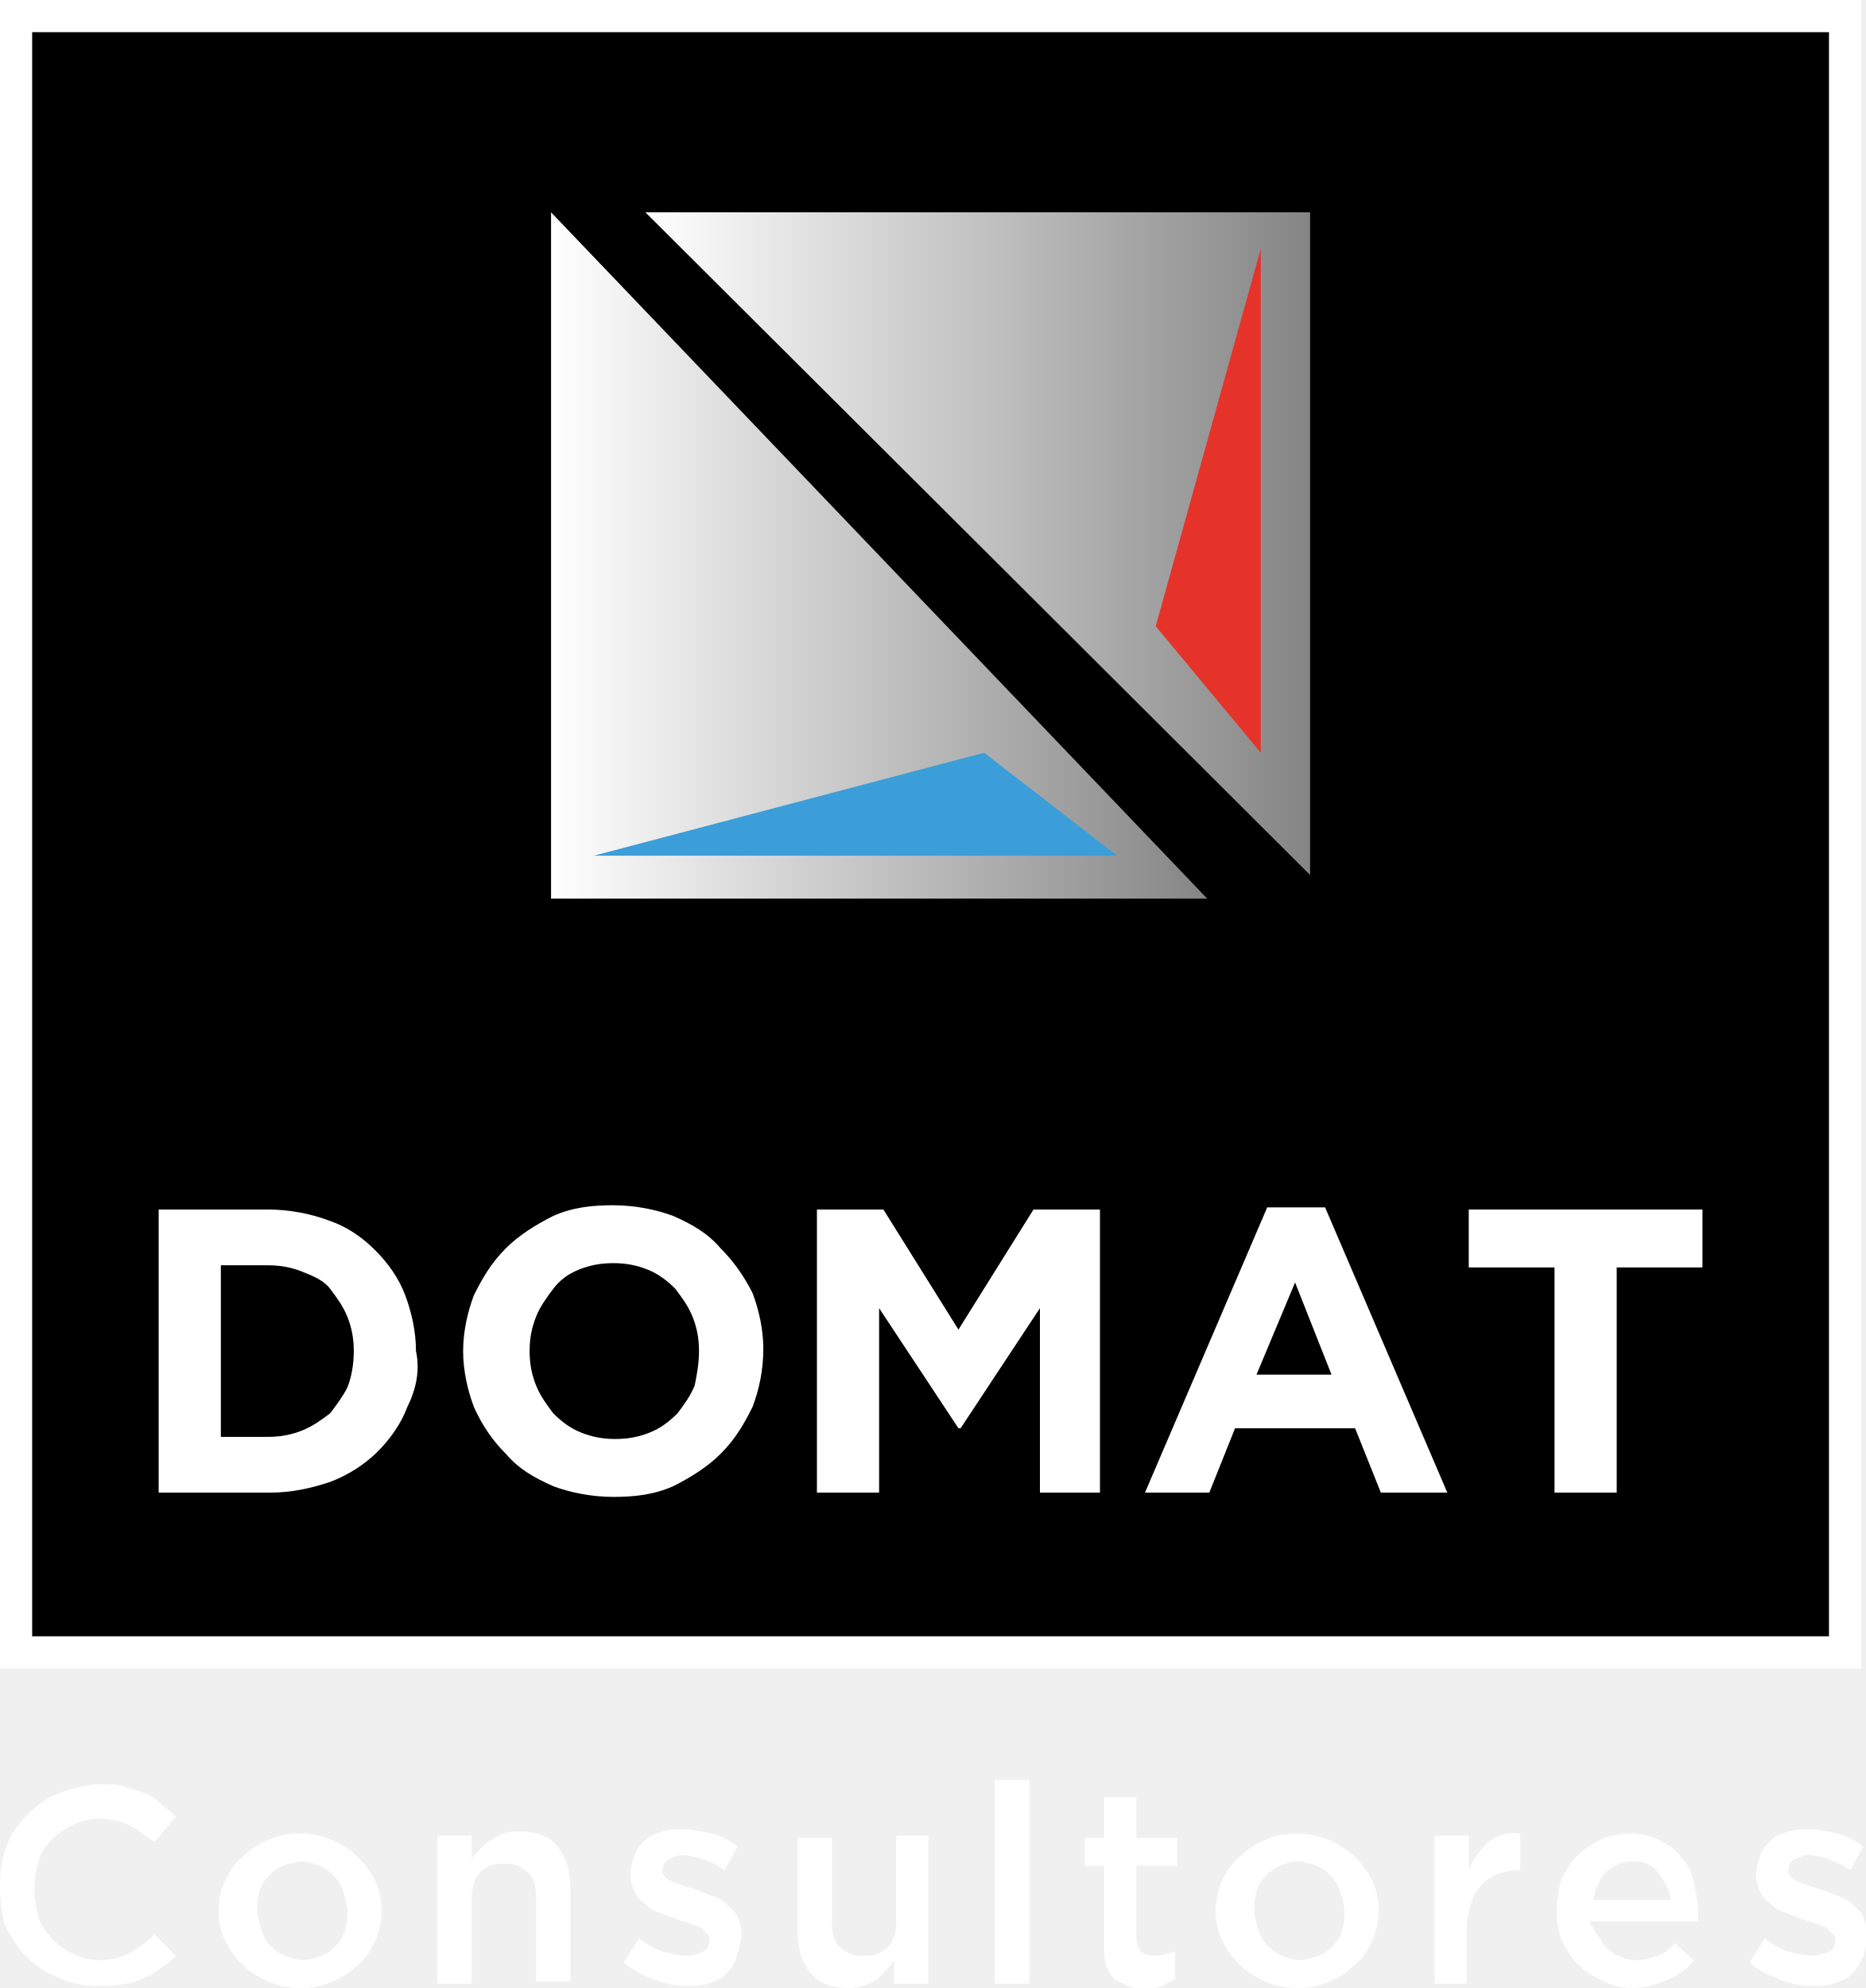
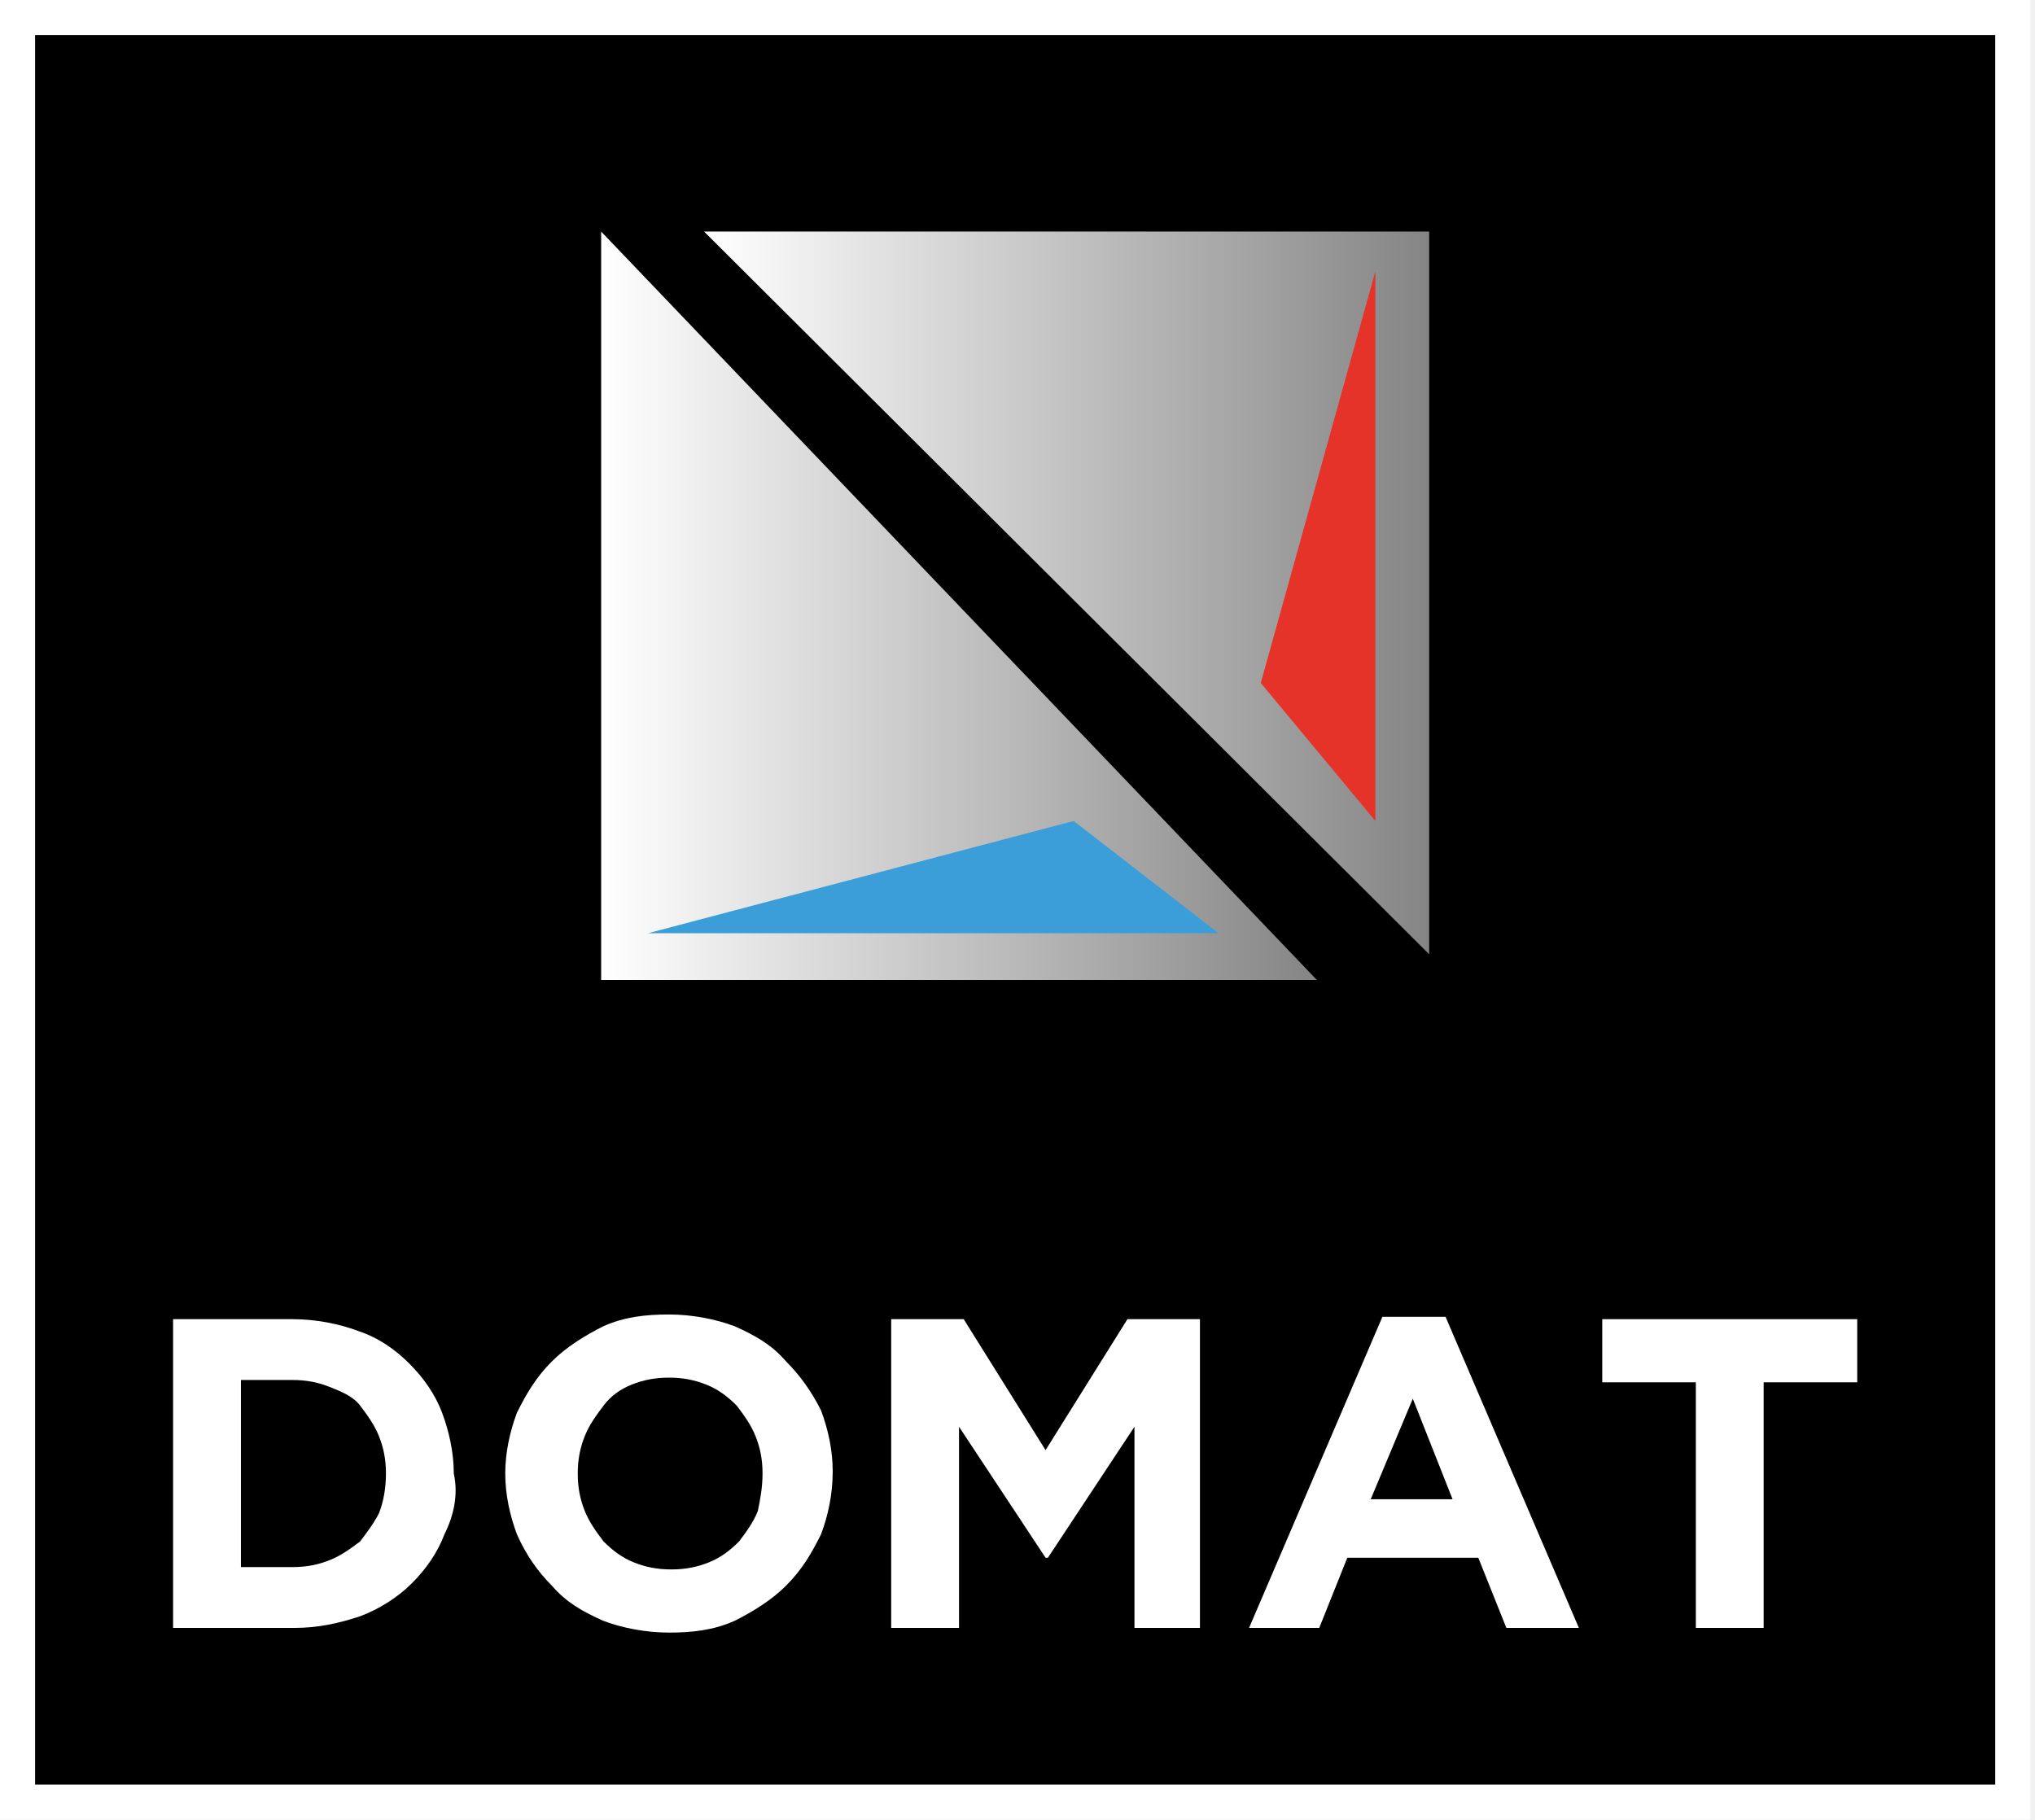
- <svg xmlns="http://www.w3.org/2000/svg" version="1.2" baseProfile="tiny" id="Capa_1" x="0px" y="0px" viewBox="0 0 87 92.7" overflow="visible" xml:space="preserve">
+ <svg xmlns="http://www.w3.org/2000/svg" version="1.1" id="Capa_1" x="0px" y="0px" viewBox="0 0 87 77.8" style="enable-background:new 0 0 87 77.8;" xml:space="preserve">
+   <style type="text/css">
+ 	.st0{fill:#FFFFFF;}
+ 	.st1{fill:url(#SVGID_1_);}
+ 	.st2{fill:url(#SVGID_00000115502338961351048130000002888393657169236117_);}
+ 	.st3{fill:#E6332A;}
+ 	.st4{fill:#3B9ED8;}
+ </style>
  <g>
-     <g>
-       <path fill="#FFFFFF" d="M7.6,91.7c-0.3,0.2-0.5,0.4-0.8,0.5c-0.3,0.1-0.6,0.3-1,0.3c-0.4,0.1-0.7,0.1-1.2,0.1    c-0.7,0-1.3-0.1-1.9-0.4c-0.6-0.2-1.1-0.6-1.5-1c-0.4-0.4-0.7-0.9-1-1.5C0.1,89.2,0,88.6,0,87.9c0-0.7,0.1-1.3,0.3-1.8    c0.2-0.6,0.6-1.1,1-1.5c0.4-0.4,0.9-0.8,1.5-1c0.6-0.2,1.2-0.4,1.9-0.4c0.4,0,0.8,0,1.1,0.1c0.3,0.1,0.7,0.2,0.9,0.3    c0.3,0.1,0.6,0.3,0.8,0.5c0.2,0.2,0.5,0.4,0.7,0.6l-1,1.2c-0.4-0.3-0.8-0.6-1.2-0.8c-0.4-0.2-0.9-0.3-1.4-0.3    c-0.4,0-0.8,0.1-1.2,0.3c-0.4,0.2-0.7,0.4-1,0.7c-0.3,0.3-0.5,0.6-0.6,1c-0.1,0.4-0.2,0.8-0.2,1.3c0,0.5,0.1,0.9,0.2,1.3    c0.1,0.4,0.4,0.7,0.6,1c0.3,0.3,0.6,0.5,1,0.7c0.4,0.2,0.8,0.3,1.2,0.3c0.6,0,1-0.1,1.4-0.3c0.4-0.2,0.8-0.5,1.2-0.9l1,1    C8.1,91.3,7.9,91.5,7.6,91.7z" />
-       <path fill="#FFFFFF" d="M17.5,90.5c-0.2,0.4-0.4,0.8-0.8,1.1c-0.3,0.3-0.7,0.6-1.2,0.8c-0.5,0.2-0.9,0.3-1.5,0.3    c-0.5,0-1-0.1-1.5-0.3c-0.4-0.2-0.8-0.4-1.2-0.8c-0.3-0.3-0.6-0.7-0.8-1.1c-0.2-0.4-0.3-0.9-0.3-1.4c0-0.5,0.1-1,0.3-1.4    c0.2-0.4,0.4-0.8,0.8-1.1c0.3-0.3,0.7-0.6,1.2-0.8c0.4-0.2,0.9-0.3,1.5-0.3s1,0.1,1.5,0.3c0.4,0.2,0.8,0.4,1.2,0.8    c0.3,0.3,0.6,0.7,0.8,1.1c0.2,0.4,0.3,0.9,0.3,1.4C17.8,89.6,17.7,90,17.5,90.5z M16,88.2c-0.1-0.3-0.2-0.5-0.4-0.7    c-0.2-0.2-0.4-0.4-0.7-0.5c-0.3-0.1-0.5-0.2-0.8-0.2c-0.3,0-0.6,0.1-0.9,0.2c-0.3,0.1-0.5,0.3-0.7,0.5c-0.2,0.2-0.3,0.4-0.4,0.7    C12,88.5,12,88.8,12,89.1c0,0.3,0.1,0.6,0.2,0.9c0.1,0.3,0.2,0.5,0.4,0.7c0.2,0.2,0.4,0.4,0.7,0.5c0.3,0.1,0.5,0.2,0.8,0.2    c0.3,0,0.6-0.1,0.9-0.2c0.3-0.1,0.5-0.3,0.7-0.5c0.2-0.2,0.3-0.4,0.4-0.7c0.1-0.3,0.1-0.6,0.1-0.9C16.2,88.8,16.1,88.5,16,88.2z" />
-       <path fill="#FFFFFF" d="M22,92.5h-1.6v-6.9H22v1.1c0.1-0.2,0.2-0.3,0.4-0.5c0.1-0.1,0.3-0.3,0.5-0.4c0.2-0.1,0.4-0.2,0.6-0.3    c0.2-0.1,0.5-0.1,0.7-0.1c0.8,0,1.4,0.2,1.8,0.7c0.4,0.5,0.6,1.1,0.6,1.9v4.4H25v-3.9c0-0.5-0.1-1-0.4-1.2    c-0.3-0.3-0.6-0.4-1.1-0.4c-0.5,0-0.8,0.1-1.1,0.4c-0.3,0.3-0.4,0.7-0.4,1.3V92.5z" />
-       <path fill="#FFFFFF" d="M34.3,91.4c-0.1,0.3-0.3,0.5-0.5,0.7c-0.2,0.2-0.5,0.3-0.8,0.4c-0.3,0.1-0.6,0.1-1,0.1    c-0.5,0-1-0.1-1.5-0.3c-0.5-0.2-1-0.4-1.4-0.8l0.7-1.1c0.4,0.3,0.8,0.5,1.1,0.6c0.4,0.1,0.8,0.2,1.1,0.2c0.3,0,0.6-0.1,0.8-0.2    c0.2-0.1,0.3-0.3,0.3-0.5v0c0-0.1,0-0.2-0.1-0.3c-0.1-0.1-0.2-0.2-0.3-0.3c-0.1-0.1-0.3-0.1-0.5-0.2c-0.2-0.1-0.4-0.1-0.6-0.2    c-0.3-0.1-0.5-0.2-0.8-0.3c-0.3-0.1-0.5-0.2-0.7-0.4c-0.2-0.2-0.4-0.3-0.5-0.6c-0.1-0.2-0.2-0.5-0.2-0.8v0c0-0.3,0.1-0.6,0.2-0.9    c0.1-0.3,0.3-0.5,0.5-0.7c0.2-0.2,0.5-0.3,0.8-0.4c0.3-0.1,0.6-0.1,1-0.1c0.4,0,0.9,0.1,1.3,0.2c0.4,0.1,0.8,0.3,1.2,0.6l-0.6,1.1    c-0.3-0.2-0.7-0.4-1-0.5c-0.3-0.1-0.7-0.2-0.9-0.2c-0.3,0-0.5,0.1-0.7,0.2c-0.2,0.1-0.3,0.3-0.3,0.5v0c0,0.1,0,0.2,0.1,0.3    c0.1,0.1,0.2,0.2,0.3,0.2c0.1,0.1,0.3,0.1,0.5,0.2c0.2,0.1,0.4,0.1,0.6,0.2c0.3,0.1,0.5,0.2,0.8,0.3c0.3,0.1,0.5,0.2,0.7,0.4    c0.2,0.2,0.4,0.3,0.5,0.6c0.1,0.2,0.2,0.5,0.2,0.8v0C34.5,90.8,34.4,91.1,34.3,91.4z" />
-       <path fill="#FFFFFF" d="M41.7,85.6h1.6v6.9h-1.6v-1.1c-0.2,0.3-0.5,0.6-0.8,0.9c-0.3,0.2-0.8,0.4-1.3,0.4c-0.8,0-1.4-0.2-1.8-0.7    c-0.4-0.5-0.6-1.1-0.6-1.9v-4.4h1.6v3.9c0,0.5,0.1,1,0.4,1.2c0.3,0.3,0.6,0.4,1.1,0.4c0.5,0,0.8-0.1,1.1-0.4    c0.3-0.3,0.4-0.7,0.4-1.3V85.6z" />
-       <path fill="#FFFFFF" d="M46.4,92.5V83H48v9.5H46.4z" />
-       <path fill="#FFFFFF" d="M53,90.3c0,0.3,0.1,0.5,0.2,0.7c0.1,0.1,0.4,0.2,0.6,0.2c0.3,0,0.7-0.1,1-0.2v1.3    c-0.2,0.1-0.4,0.2-0.6,0.3c-0.2,0.1-0.5,0.1-0.8,0.1c-0.3,0-0.6,0-0.8-0.1c-0.2-0.1-0.5-0.2-0.6-0.3c-0.2-0.2-0.3-0.4-0.4-0.6    c-0.1-0.3-0.1-0.6-0.1-1V87h-0.9v-1.3h0.9v-1.9H53v1.9h1.9V87H53V90.3z" />
-       <path fill="#FFFFFF" d="M64,90.5c-0.2,0.4-0.4,0.8-0.8,1.1c-0.3,0.3-0.7,0.6-1.2,0.8c-0.5,0.2-0.9,0.3-1.5,0.3    c-0.5,0-1-0.1-1.5-0.3c-0.4-0.2-0.8-0.4-1.2-0.8c-0.3-0.3-0.6-0.7-0.8-1.1c-0.2-0.4-0.3-0.9-0.3-1.4c0-0.5,0.1-1,0.3-1.4    c0.2-0.4,0.4-0.8,0.8-1.1c0.3-0.3,0.7-0.6,1.2-0.8c0.4-0.2,0.9-0.3,1.5-0.3c0.5,0,1,0.1,1.5,0.3c0.4,0.2,0.8,0.4,1.2,0.8    c0.3,0.3,0.6,0.7,0.8,1.1c0.2,0.4,0.3,0.9,0.3,1.4C64.3,89.6,64.2,90,64,90.5z M62.5,88.2c-0.1-0.3-0.2-0.5-0.4-0.7    c-0.2-0.2-0.4-0.4-0.7-0.5c-0.3-0.1-0.5-0.2-0.9-0.2S60,86.9,59.7,87c-0.3,0.1-0.5,0.3-0.7,0.5c-0.2,0.2-0.3,0.4-0.4,0.7    c-0.1,0.3-0.1,0.6-0.1,0.9c0,0.3,0.1,0.6,0.2,0.9c0.1,0.3,0.2,0.5,0.4,0.7c0.2,0.2,0.4,0.4,0.7,0.5c0.3,0.1,0.5,0.2,0.8,0.2    c0.3,0,0.6-0.1,0.9-0.2c0.3-0.1,0.5-0.3,0.7-0.5c0.2-0.2,0.3-0.4,0.4-0.7c0.1-0.3,0.1-0.6,0.1-0.9C62.7,88.8,62.6,88.5,62.5,88.2z    " />
-       <path fill="#FFFFFF" d="M68.5,92.5h-1.6v-6.9h1.6v1.6c0.2-0.5,0.5-0.9,0.9-1.3c0.4-0.3,0.9-0.5,1.5-0.4v1.7h-0.1    c-0.3,0-0.7,0.1-1,0.2c-0.3,0.1-0.5,0.3-0.7,0.5c-0.2,0.2-0.4,0.5-0.5,0.9c-0.1,0.3-0.2,0.7-0.2,1.2V92.5z" />
-       <path fill="#FFFFFF" d="M75,90.9c0.4,0.3,0.8,0.5,1.3,0.5c0.4,0,0.7-0.1,1-0.2c0.3-0.1,0.6-0.3,0.8-0.6l0.9,0.8    c-0.3,0.4-0.7,0.7-1.2,0.9c-0.5,0.2-1,0.4-1.6,0.4c-0.5,0-1-0.1-1.4-0.3c-0.4-0.2-0.8-0.4-1.1-0.7c-0.3-0.3-0.6-0.7-0.8-1.1    c-0.2-0.4-0.3-0.9-0.3-1.5c0-0.5,0.1-1,0.2-1.4c0.2-0.4,0.4-0.8,0.7-1.1c0.3-0.3,0.7-0.6,1.1-0.8c0.4-0.2,0.9-0.3,1.4-0.3    c0.5,0,1,0.1,1.4,0.3c0.4,0.2,0.8,0.5,1,0.8c0.3,0.3,0.5,0.7,0.6,1.2c0.1,0.5,0.2,0.9,0.2,1.4c0,0.1,0,0.1,0,0.2    c0,0.1,0,0.1,0,0.2h-5.1C74.5,90.2,74.7,90.6,75,90.9z M77.9,88.6c0-0.3-0.1-0.5-0.2-0.7c-0.1-0.2-0.2-0.4-0.4-0.6    c-0.1-0.2-0.3-0.3-0.5-0.4c-0.2-0.1-0.4-0.1-0.7-0.1c-0.5,0-0.9,0.2-1.2,0.5s-0.5,0.8-0.6,1.3H77.9z" />
-       <path fill="#FFFFFF" d="M86.8,91.4c-0.1,0.3-0.3,0.5-0.5,0.7c-0.2,0.2-0.5,0.3-0.8,0.4c-0.3,0.1-0.6,0.1-1,0.1    c-0.5,0-1-0.1-1.5-0.3c-0.5-0.2-1-0.4-1.4-0.8l0.7-1.1c0.4,0.3,0.8,0.5,1.1,0.6c0.4,0.1,0.8,0.2,1.1,0.2c0.3,0,0.6-0.1,0.8-0.2    c0.2-0.1,0.3-0.3,0.3-0.5v0c0-0.1,0-0.2-0.1-0.3c-0.1-0.1-0.2-0.2-0.3-0.3c-0.1-0.1-0.3-0.1-0.5-0.2c-0.2-0.1-0.4-0.1-0.6-0.2    c-0.3-0.1-0.5-0.2-0.8-0.3c-0.3-0.1-0.5-0.2-0.7-0.4c-0.2-0.2-0.4-0.3-0.5-0.6c-0.1-0.2-0.2-0.5-0.2-0.8v0c0-0.3,0.1-0.6,0.2-0.9    c0.1-0.3,0.3-0.5,0.5-0.7c0.2-0.2,0.5-0.3,0.8-0.4c0.3-0.1,0.6-0.1,1-0.1c0.4,0,0.9,0.1,1.3,0.2c0.4,0.1,0.8,0.3,1.2,0.6l-0.6,1.1    c-0.3-0.2-0.7-0.4-1-0.5c-0.3-0.1-0.7-0.2-0.9-0.2c-0.3,0-0.5,0.1-0.7,0.2c-0.2,0.1-0.3,0.3-0.3,0.5v0c0,0.1,0,0.2,0.1,0.3    c0.1,0.1,0.2,0.2,0.3,0.2c0.1,0.1,0.3,0.1,0.5,0.2c0.2,0.1,0.4,0.1,0.6,0.2c0.3,0.1,0.5,0.2,0.8,0.3c0.3,0.1,0.5,0.2,0.7,0.4    c0.2,0.2,0.4,0.3,0.5,0.6c0.1,0.2,0.2,0.5,0.2,0.8v0C87,90.8,87,91.1,86.8,91.4z" />
-     </g>
    <g>
      <g>
        <rect x="0.8" y="0.8" width="85.3" height="76.3" />
-         <path fill="#FFFFFF" d="M85.3,1.5v74.8H1.5V1.5H85.3 M86.8,0H0v77.8h86.8V0L86.8,0z" />
+         <path class="st0" d="M85.3,1.5v74.8H1.5V1.5H85.3 M86.8,0H0v77.8h86.8V0L86.8,0z" />
      </g>
      <g>
        <g>
-           <path fill="#FFFFFF" d="M19,65.6c-0.3,0.8-0.8,1.5-1.4,2.1c-0.6,0.6-1.4,1.1-2.2,1.4c-0.9,0.3-1.8,0.5-2.8,0.5H7.4V56.4h5.1      c1,0,2,0.2,2.8,0.5c0.9,0.3,1.6,0.8,2.2,1.4c0.6,0.6,1.1,1.3,1.4,2.1c0.3,0.8,0.5,1.7,0.5,2.6v0C19.6,63.9,19.4,64.8,19,65.6z       M16.5,63c0-0.6-0.1-1.1-0.3-1.6c-0.2-0.5-0.5-0.9-0.8-1.3c-0.3-0.4-0.8-0.6-1.3-0.8c-0.5-0.2-1-0.3-1.6-0.3h-2.2v8h2.2      c0.6,0,1.1-0.1,1.6-0.3c0.5-0.2,0.9-0.5,1.3-0.8c0.3-0.4,0.6-0.8,0.8-1.2C16.4,64.2,16.5,63.6,16.5,63L16.5,63z" />
-           <path fill="#FFFFFF" d="M35.1,65.6c-0.4,0.8-0.8,1.5-1.5,2.2c-0.6,0.6-1.4,1.1-2.2,1.5c-0.9,0.4-1.8,0.5-2.8,0.5      c-1,0-2-0.2-2.8-0.5c-0.9-0.4-1.6-0.8-2.2-1.5c-0.6-0.6-1.1-1.3-1.5-2.2c-0.3-0.8-0.5-1.7-0.5-2.6v0c0-0.9,0.2-1.8,0.5-2.6      c0.4-0.8,0.8-1.5,1.5-2.2c0.6-0.6,1.4-1.1,2.2-1.5c0.9-0.4,1.8-0.5,2.8-0.5c1,0,2,0.2,2.8,0.5c0.9,0.4,1.6,0.8,2.2,1.5      c0.6,0.6,1.1,1.3,1.5,2.1c0.3,0.8,0.5,1.7,0.5,2.6v0C35.6,63.9,35.4,64.8,35.1,65.6z M32.6,63c0-0.6-0.1-1.1-0.3-1.6      c-0.2-0.5-0.5-0.9-0.8-1.3c-0.4-0.4-0.8-0.7-1.3-0.9c-0.5-0.2-1-0.3-1.6-0.3c-0.6,0-1.1,0.1-1.6,0.3c-0.5,0.2-0.9,0.5-1.2,0.9      c-0.3,0.4-0.6,0.8-0.8,1.3c-0.2,0.5-0.3,1-0.3,1.6v0c0,0.6,0.1,1.1,0.3,1.6c0.2,0.5,0.5,0.9,0.8,1.3c0.4,0.4,0.8,0.7,1.3,0.9      c0.5,0.2,1,0.3,1.6,0.3c0.6,0,1.1-0.1,1.6-0.3c0.5-0.2,0.9-0.5,1.3-0.9c0.3-0.4,0.6-0.8,0.8-1.3C32.5,64.1,32.6,63.6,32.6,63      L32.6,63z" />
-           <path fill="#FFFFFF" d="M48.5,69.6V61l-3.7,5.6h-0.1L41,61v8.6h-2.9V56.4h3.1l3.5,5.6l3.5-5.6h3.1v13.2H48.5z" />
-           <path fill="#FFFFFF" d="M64.4,69.6l-1.2-3h-5.6l-1.2,3h-3l5.7-13.3h2.7l5.7,13.3H64.4z M60.4,59.8l-1.8,4.3h3.5L60.4,59.8z" />
-           <path fill="#FFFFFF" d="M75.4,59.1v10.5h-2.9V59.1h-4v-2.7h10.9v2.7H75.4z" />
+           <path class="st0" d="M19,65.6c-0.3,0.8-0.8,1.5-1.4,2.1s-1.4,1.1-2.2,1.4c-0.9,0.3-1.8,0.5-2.8,0.5H7.4V56.4h5.1      c1,0,2,0.2,2.8,0.5c0.9,0.3,1.6,0.8,2.2,1.4c0.6,0.6,1.1,1.3,1.4,2.1s0.5,1.7,0.5,2.6l0,0C19.6,63.9,19.4,64.8,19,65.6z       M16.5,63c0-0.6-0.1-1.1-0.3-1.6c-0.2-0.5-0.5-0.9-0.8-1.3c-0.3-0.4-0.8-0.6-1.3-0.8s-1-0.3-1.6-0.3h-2.2v8h2.2      c0.6,0,1.1-0.1,1.6-0.3c0.5-0.2,0.9-0.5,1.3-0.8c0.3-0.4,0.6-0.8,0.8-1.2C16.4,64.2,16.5,63.6,16.5,63L16.5,63z" />
+           <path class="st0" d="M35.1,65.6c-0.4,0.8-0.8,1.5-1.5,2.2c-0.6,0.6-1.4,1.1-2.2,1.5c-0.9,0.4-1.8,0.5-2.8,0.5s-2-0.2-2.8-0.5      c-0.9-0.4-1.6-0.8-2.2-1.5c-0.6-0.6-1.1-1.3-1.5-2.2c-0.3-0.8-0.5-1.7-0.5-2.6l0,0c0-0.9,0.2-1.8,0.5-2.6      c0.4-0.8,0.8-1.5,1.5-2.2c0.6-0.6,1.4-1.1,2.2-1.5c0.9-0.4,1.8-0.5,2.8-0.5s2,0.2,2.8,0.5c0.9,0.4,1.6,0.8,2.2,1.5      c0.6,0.6,1.1,1.3,1.5,2.1c0.3,0.8,0.5,1.7,0.5,2.6l0,0C35.6,63.9,35.4,64.8,35.1,65.6z M32.6,63c0-0.6-0.1-1.1-0.3-1.6      s-0.5-0.9-0.8-1.3c-0.4-0.4-0.8-0.7-1.3-0.9s-1-0.3-1.6-0.3S27.5,59,27,59.2s-0.9,0.5-1.2,0.9c-0.3,0.4-0.6,0.8-0.8,1.3      c-0.2,0.5-0.3,1-0.3,1.6l0,0c0,0.6,0.1,1.1,0.3,1.6c0.2,0.5,0.5,0.9,0.8,1.3c0.4,0.4,0.8,0.7,1.3,0.9c0.5,0.2,1,0.3,1.6,0.3      s1.1-0.1,1.6-0.3c0.5-0.2,0.9-0.5,1.3-0.9c0.3-0.4,0.6-0.8,0.8-1.3C32.5,64.1,32.6,63.6,32.6,63L32.6,63z" />
+           <path class="st0" d="M48.5,69.6V61l-3.7,5.6h-0.1L41,61v8.6h-2.9V56.4h3.1l3.5,5.6l3.5-5.6h3.1v13.2H48.5z" />
+           <path class="st0" d="M64.4,69.6l-1.2-3h-5.6l-1.2,3h-3l5.7-13.3h2.7l5.7,13.3H64.4z M60.4,59.8l-1.8,4.3h3.5L60.4,59.8z" />
+           <path class="st0" d="M75.4,59.1v10.5h-2.9V59.1h-4v-2.7h10.9v2.7H75.4z" />
        </g>
        <g>
-           <linearGradient id="SVGID_1_" gradientUnits="userSpaceOnUse" x1="25.735" y1="25.89" x2="56.332" y2="25.89">
+           <linearGradient id="SVGID_1_" gradientUnits="userSpaceOnUse" x1="25.735" y1="68.1" x2="56.335" y2="68.1" gradientTransform="matrix(1 0 0 -1 0 94)">
            <stop offset="0" style="stop-color:#FFFFFF" />
            <stop offset="1" style="stop-color:#858585" />
          </linearGradient>
-           <polygon fill="url(#SVGID_1_)" points="56.3,41.9 25.7,41.9 25.7,9.9     " />
-           <linearGradient id="SVGID_00000062887256318810937880000001924428550927978405_" gradientUnits="userSpaceOnUse" x1="30.123" y1="25.337" x2="61.095" y2="25.337">
+           <polygon class="st1" points="56.3,41.9 25.7,41.9 25.7,9.9     " />
+           <linearGradient id="SVGID_00000048500851436902783880000006722682469590645388_" gradientUnits="userSpaceOnUse" x1="30.1" y1="68.65" x2="61.1" y2="68.65" gradientTransform="matrix(1 0 0 -1 0 94)">
            <stop offset="0" style="stop-color:#FFFFFF" />
            <stop offset="1" style="stop-color:#858585" />
          </linearGradient>
-           <polygon fill="url(#SVGID_00000062887256318810937880000001924428550927978405_)" points="30.1,9.9 61.1,9.9 61.1,40.8     " />
-           <polygon fill="#E6332A" points="58.8,11.6 58.8,35.1 53.9,29.2     " />
-           <polygon fill="#3B9ED8" points="27.7,39.9 52.1,39.9 45.9,35.1     " />
+           <polygon style="fill:url(#SVGID_00000048500851436902783880000006722682469590645388_);" points="30.1,9.9 61.1,9.9 61.1,40.8           " />
+           <polygon class="st3" points="58.8,11.6 58.8,35.1 53.9,29.2     " />
+           <polygon class="st4" points="27.7,39.9 52.1,39.9 45.9,35.1     " />
        </g>
      </g>
    </g>
  </g>
</svg>
